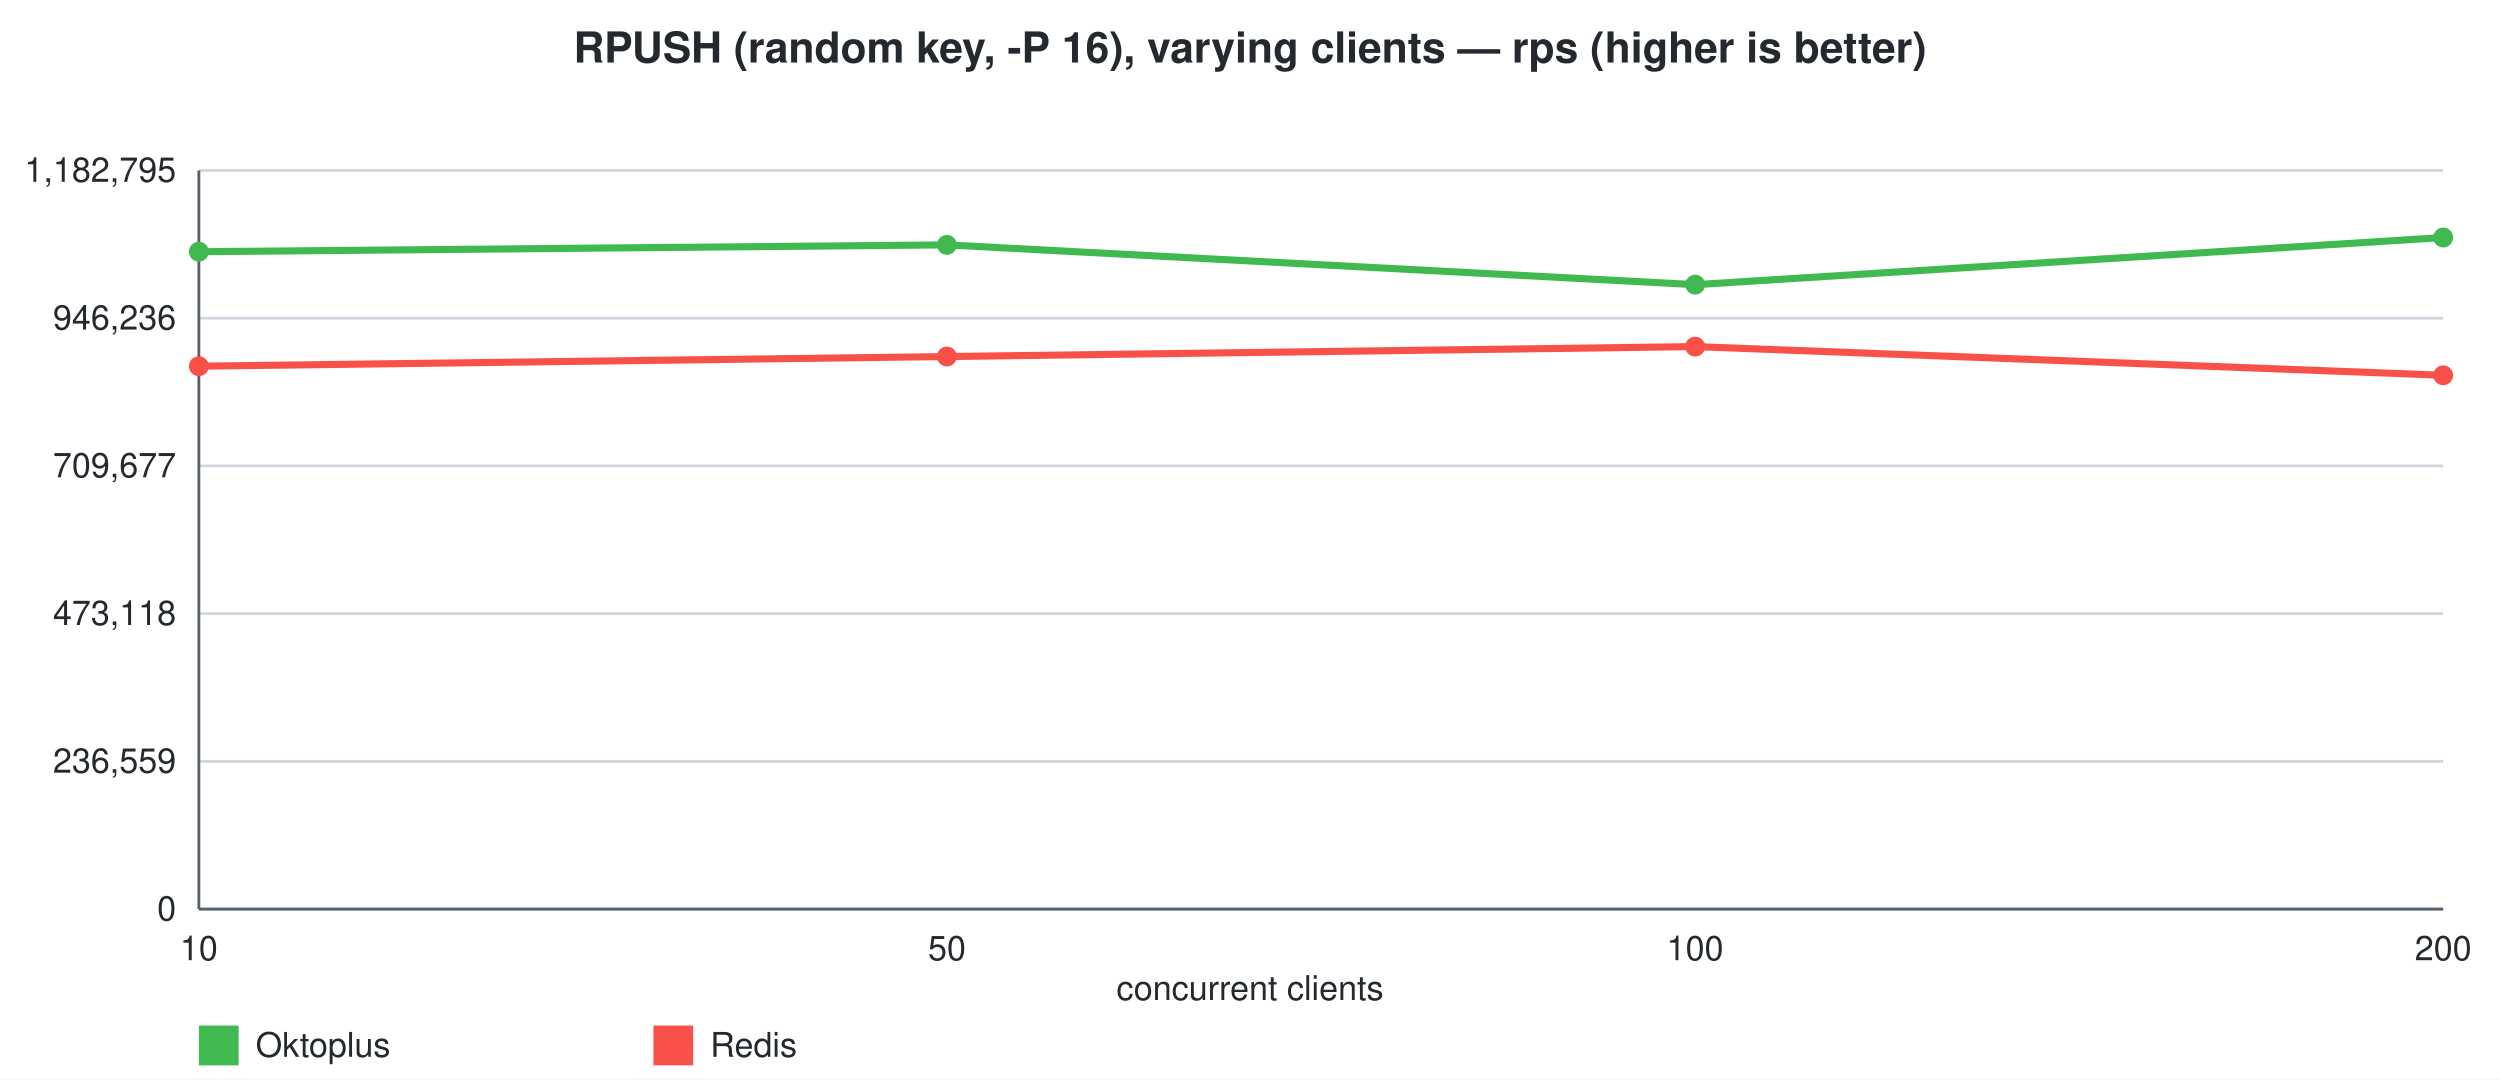
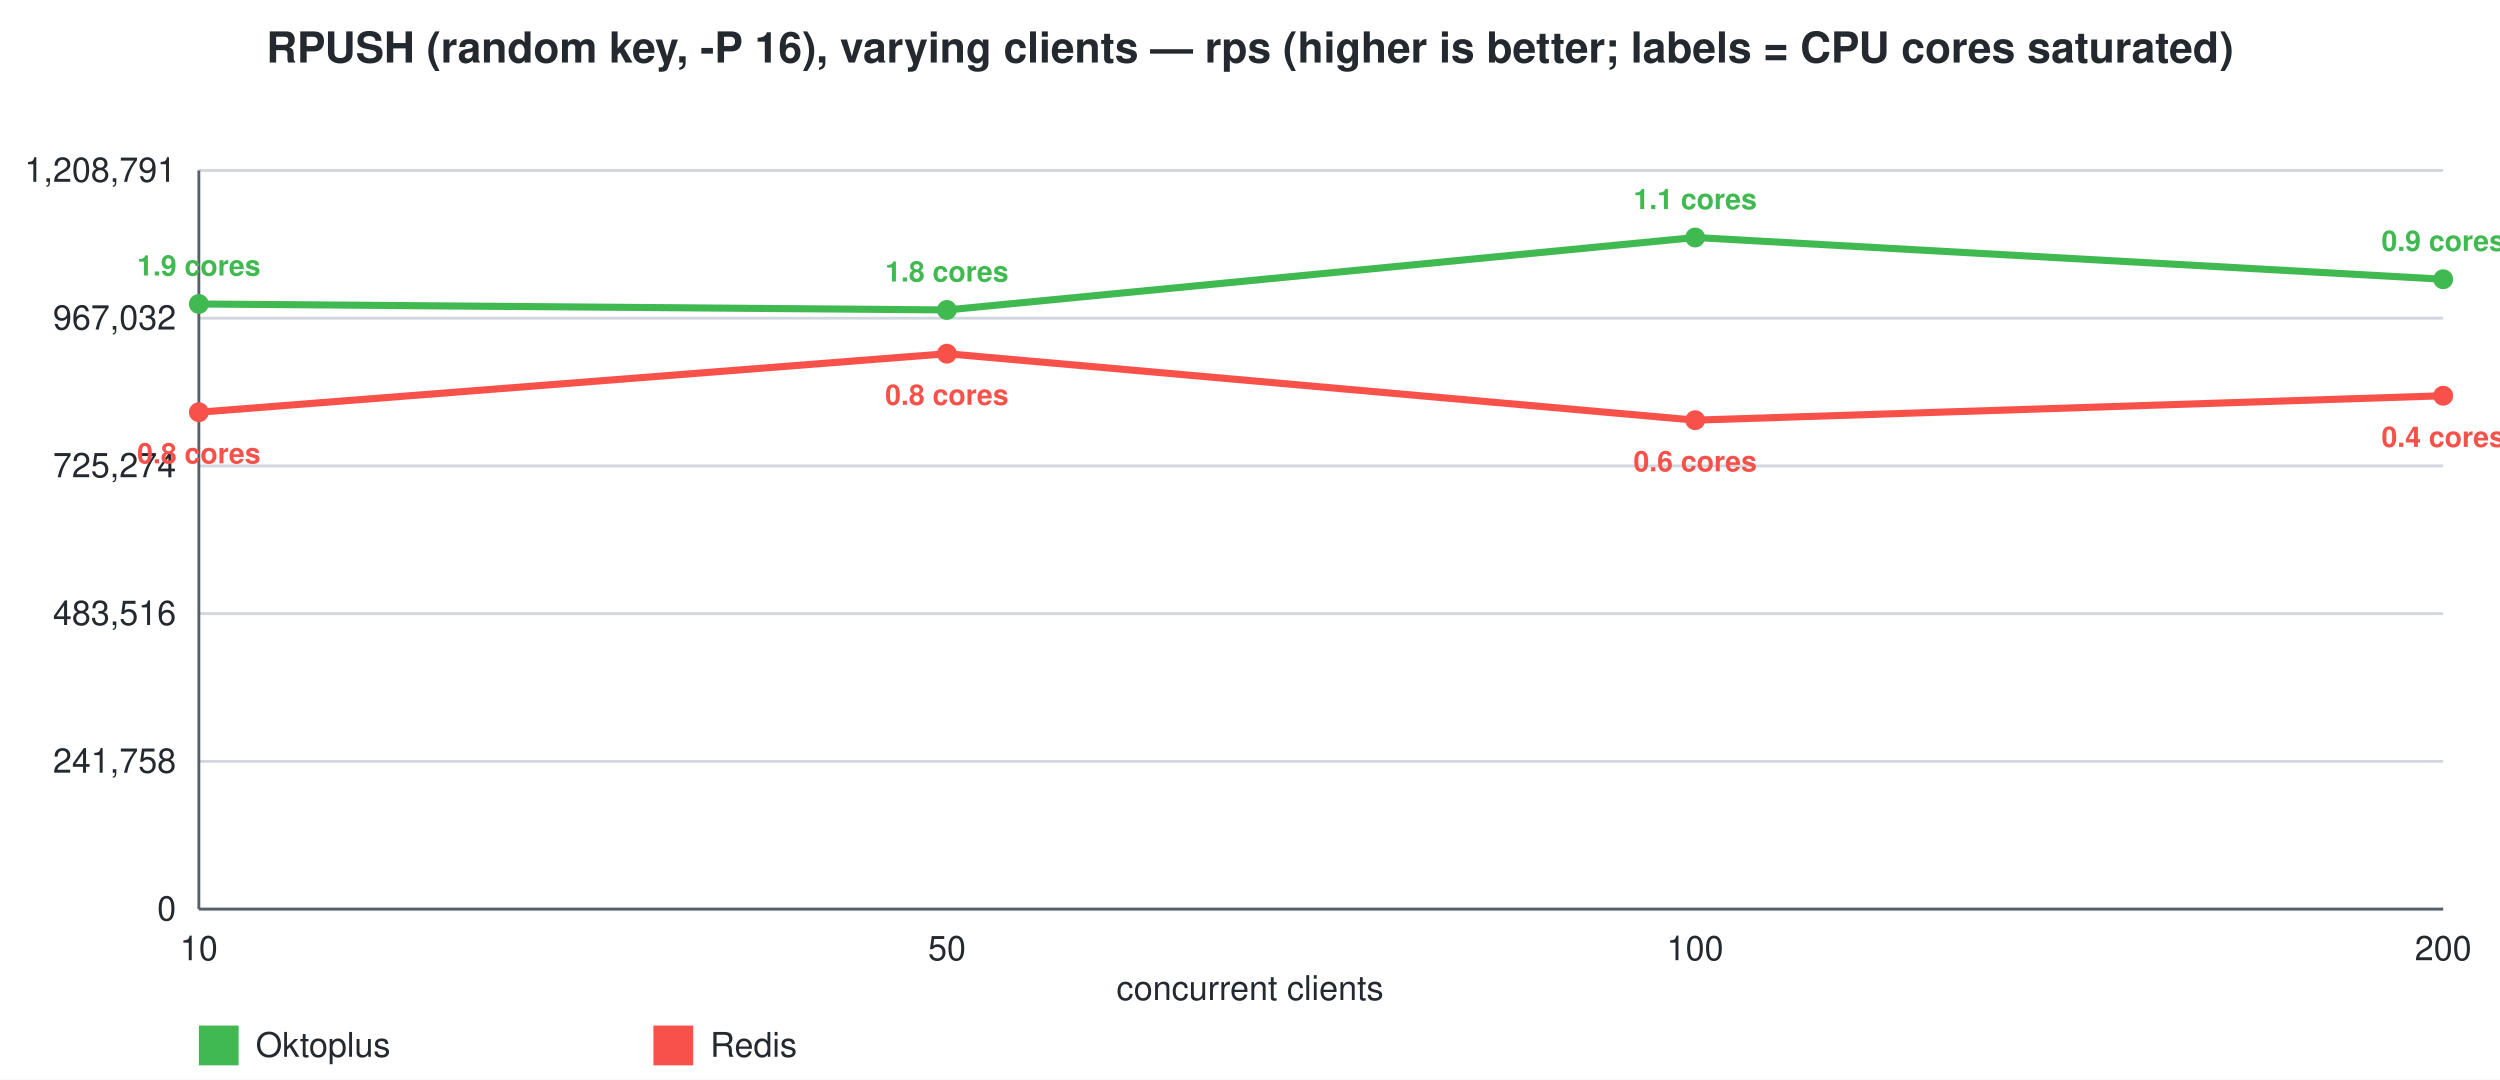
<svg xmlns="http://www.w3.org/2000/svg" width="880" height="380" viewBox="0 0 880 380" font-family="-apple-system, Segoe UI, Helvetica, Arial, sans-serif" font-size="12">
  <rect width="880" height="380" fill="#ffffff" />
-   <text x="440.0" y="22" text-anchor="middle" fill="#24292f" font-size="15" font-weight="600">RPUSH (random key, -P 16), varying clients — rps (higher is better)</text>
+   <text x="440.0" y="22" text-anchor="middle" fill="#24292f" font-size="15" font-weight="600">RPUSH (random key, -P 16), varying clients — rps (higher is better; labels = CPU cores saturated)</text>
  <line x1="70" y1="320.0" x2="860" y2="320.0" stroke="#d0d7de" stroke-width="1" />
  <text x="62" y="324.0" text-anchor="end" fill="#24292f">0</text>
  <line x1="70" y1="268.0" x2="860" y2="268.0" stroke="#d0d7de" stroke-width="1" />
-   <text x="62" y="272.0" text-anchor="end" fill="#24292f">236,559</text>
+   <text x="62" y="272.0" text-anchor="end" fill="#24292f">241,758</text>
  <line x1="70" y1="216.0" x2="860" y2="216.0" stroke="#d0d7de" stroke-width="1" />
-   <text x="62" y="220.0" text-anchor="end" fill="#24292f">473,118</text>
+   <text x="62" y="220.0" text-anchor="end" fill="#24292f">483,516</text>
  <line x1="70" y1="164.0" x2="860" y2="164.0" stroke="#d0d7de" stroke-width="1" />
-   <text x="62" y="168.0" text-anchor="end" fill="#24292f">709,677</text>
+   <text x="62" y="168.0" text-anchor="end" fill="#24292f">725,274</text>
  <line x1="70" y1="112.0" x2="860" y2="112.0" stroke="#d0d7de" stroke-width="1" />
-   <text x="62" y="116.0" text-anchor="end" fill="#24292f">946,236</text>
+   <text x="62" y="116.0" text-anchor="end" fill="#24292f">967,032</text>
  <line x1="70" y1="60.0" x2="860" y2="60.0" stroke="#d0d7de" stroke-width="1" />
-   <text x="62" y="64.0" text-anchor="end" fill="#24292f">1,182,795</text>
+   <text x="62" y="64.0" text-anchor="end" fill="#24292f">1,208,791</text>
  <line x1="70" y1="60" x2="70" y2="320" stroke="#57606a" stroke-width="1" />
  <line x1="70" y1="320" x2="860" y2="320" stroke="#57606a" stroke-width="1" />
  <text x="70.0" y="338" text-anchor="middle" fill="#24292f">10</text>
  <text x="333.333" y="338" text-anchor="middle" fill="#24292f">50</text>
  <text x="596.667" y="338" text-anchor="middle" fill="#24292f">100</text>
  <text x="860.0" y="338" text-anchor="middle" fill="#24292f">200</text>
  <text x="440.0" y="352" text-anchor="middle" fill="#24292f">concurrent clients</text>
-   <polyline fill="none" stroke="#3fb950" stroke-width="2.5" points="70.0,88.6 333.3,86.2 596.7,100.2 860.0,83.6" />
-   <circle cx="70.0" cy="88.6" r="3.5" fill="#3fb950" />
-   <circle cx="333.3" cy="86.2" r="3.5" fill="#3fb950" />
-   <circle cx="596.7" cy="100.2" r="3.5" fill="#3fb950" />
-   <circle cx="860.0" cy="83.6" r="3.5" fill="#3fb950" />
-   <polyline fill="none" stroke="#f85149" stroke-width="2.5" points="70.0,128.9 333.3,125.5 596.7,122.0 860.0,132.1" />
-   <circle cx="70.0" cy="128.9" r="3.5" fill="#f85149" />
-   <circle cx="333.3" cy="125.5" r="3.5" fill="#f85149" />
-   <circle cx="596.7" cy="122.0" r="3.5" fill="#f85149" />
-   <circle cx="860.0" cy="132.1" r="3.5" fill="#f85149" />
+   <polyline fill="none" stroke="#3fb950" stroke-width="2.5" points="70.0,107.0 333.3,109.1 596.7,83.6 860.0,98.3" />
+   <circle cx="70.0" cy="107.0" r="3.5" fill="#3fb950" />
+   <circle cx="333.3" cy="109.1" r="3.5" fill="#3fb950" />
+   <circle cx="596.7" cy="83.6" r="3.5" fill="#3fb950" />
+   <circle cx="860.0" cy="98.3" r="3.5" fill="#3fb950" />
+   <text x="70.0" y="97.0" text-anchor="middle" fill="#3fb950" font-size="10" font-weight="600">1.9 cores</text>
+   <text x="333.3" y="99.1" text-anchor="middle" fill="#3fb950" font-size="10" font-weight="600">1.8 cores</text>
+   <text x="596.7" y="73.6" text-anchor="middle" fill="#3fb950" font-size="10" font-weight="600">1.1 cores</text>
+   <text x="860.0" y="88.3" text-anchor="middle" fill="#3fb950" font-size="10" font-weight="600">0.9 cores</text>
+   <polyline fill="none" stroke="#f85149" stroke-width="2.5" points="70.0,145.1 333.3,124.5 596.7,147.9 860.0,139.3" />
+   <circle cx="70.0" cy="145.1" r="3.5" fill="#f85149" />
+   <circle cx="333.3" cy="124.5" r="3.5" fill="#f85149" />
+   <circle cx="596.7" cy="147.9" r="3.5" fill="#f85149" />
+   <circle cx="860.0" cy="139.3" r="3.5" fill="#f85149" />
+   <text x="70.0" y="163.1" text-anchor="middle" fill="#f85149" font-size="10" font-weight="600">0.8 cores</text>
+   <text x="333.3" y="142.5" text-anchor="middle" fill="#f85149" font-size="10" font-weight="600">0.8 cores</text>
+   <text x="596.7" y="165.9" text-anchor="middle" fill="#f85149" font-size="10" font-weight="600">0.6 cores</text>
+   <text x="860.0" y="157.3" text-anchor="middle" fill="#f85149" font-size="10" font-weight="600">0.4 cores</text>
  <rect x="70" y="361" width="14" height="14" fill="#3fb950" />
  <text x="90" y="372" fill="#24292f">Oktoplus</text>
  <rect x="230" y="361" width="14" height="14" fill="#f85149" />
  <text x="250" y="372" fill="#24292f">Redis</text>
</svg>
